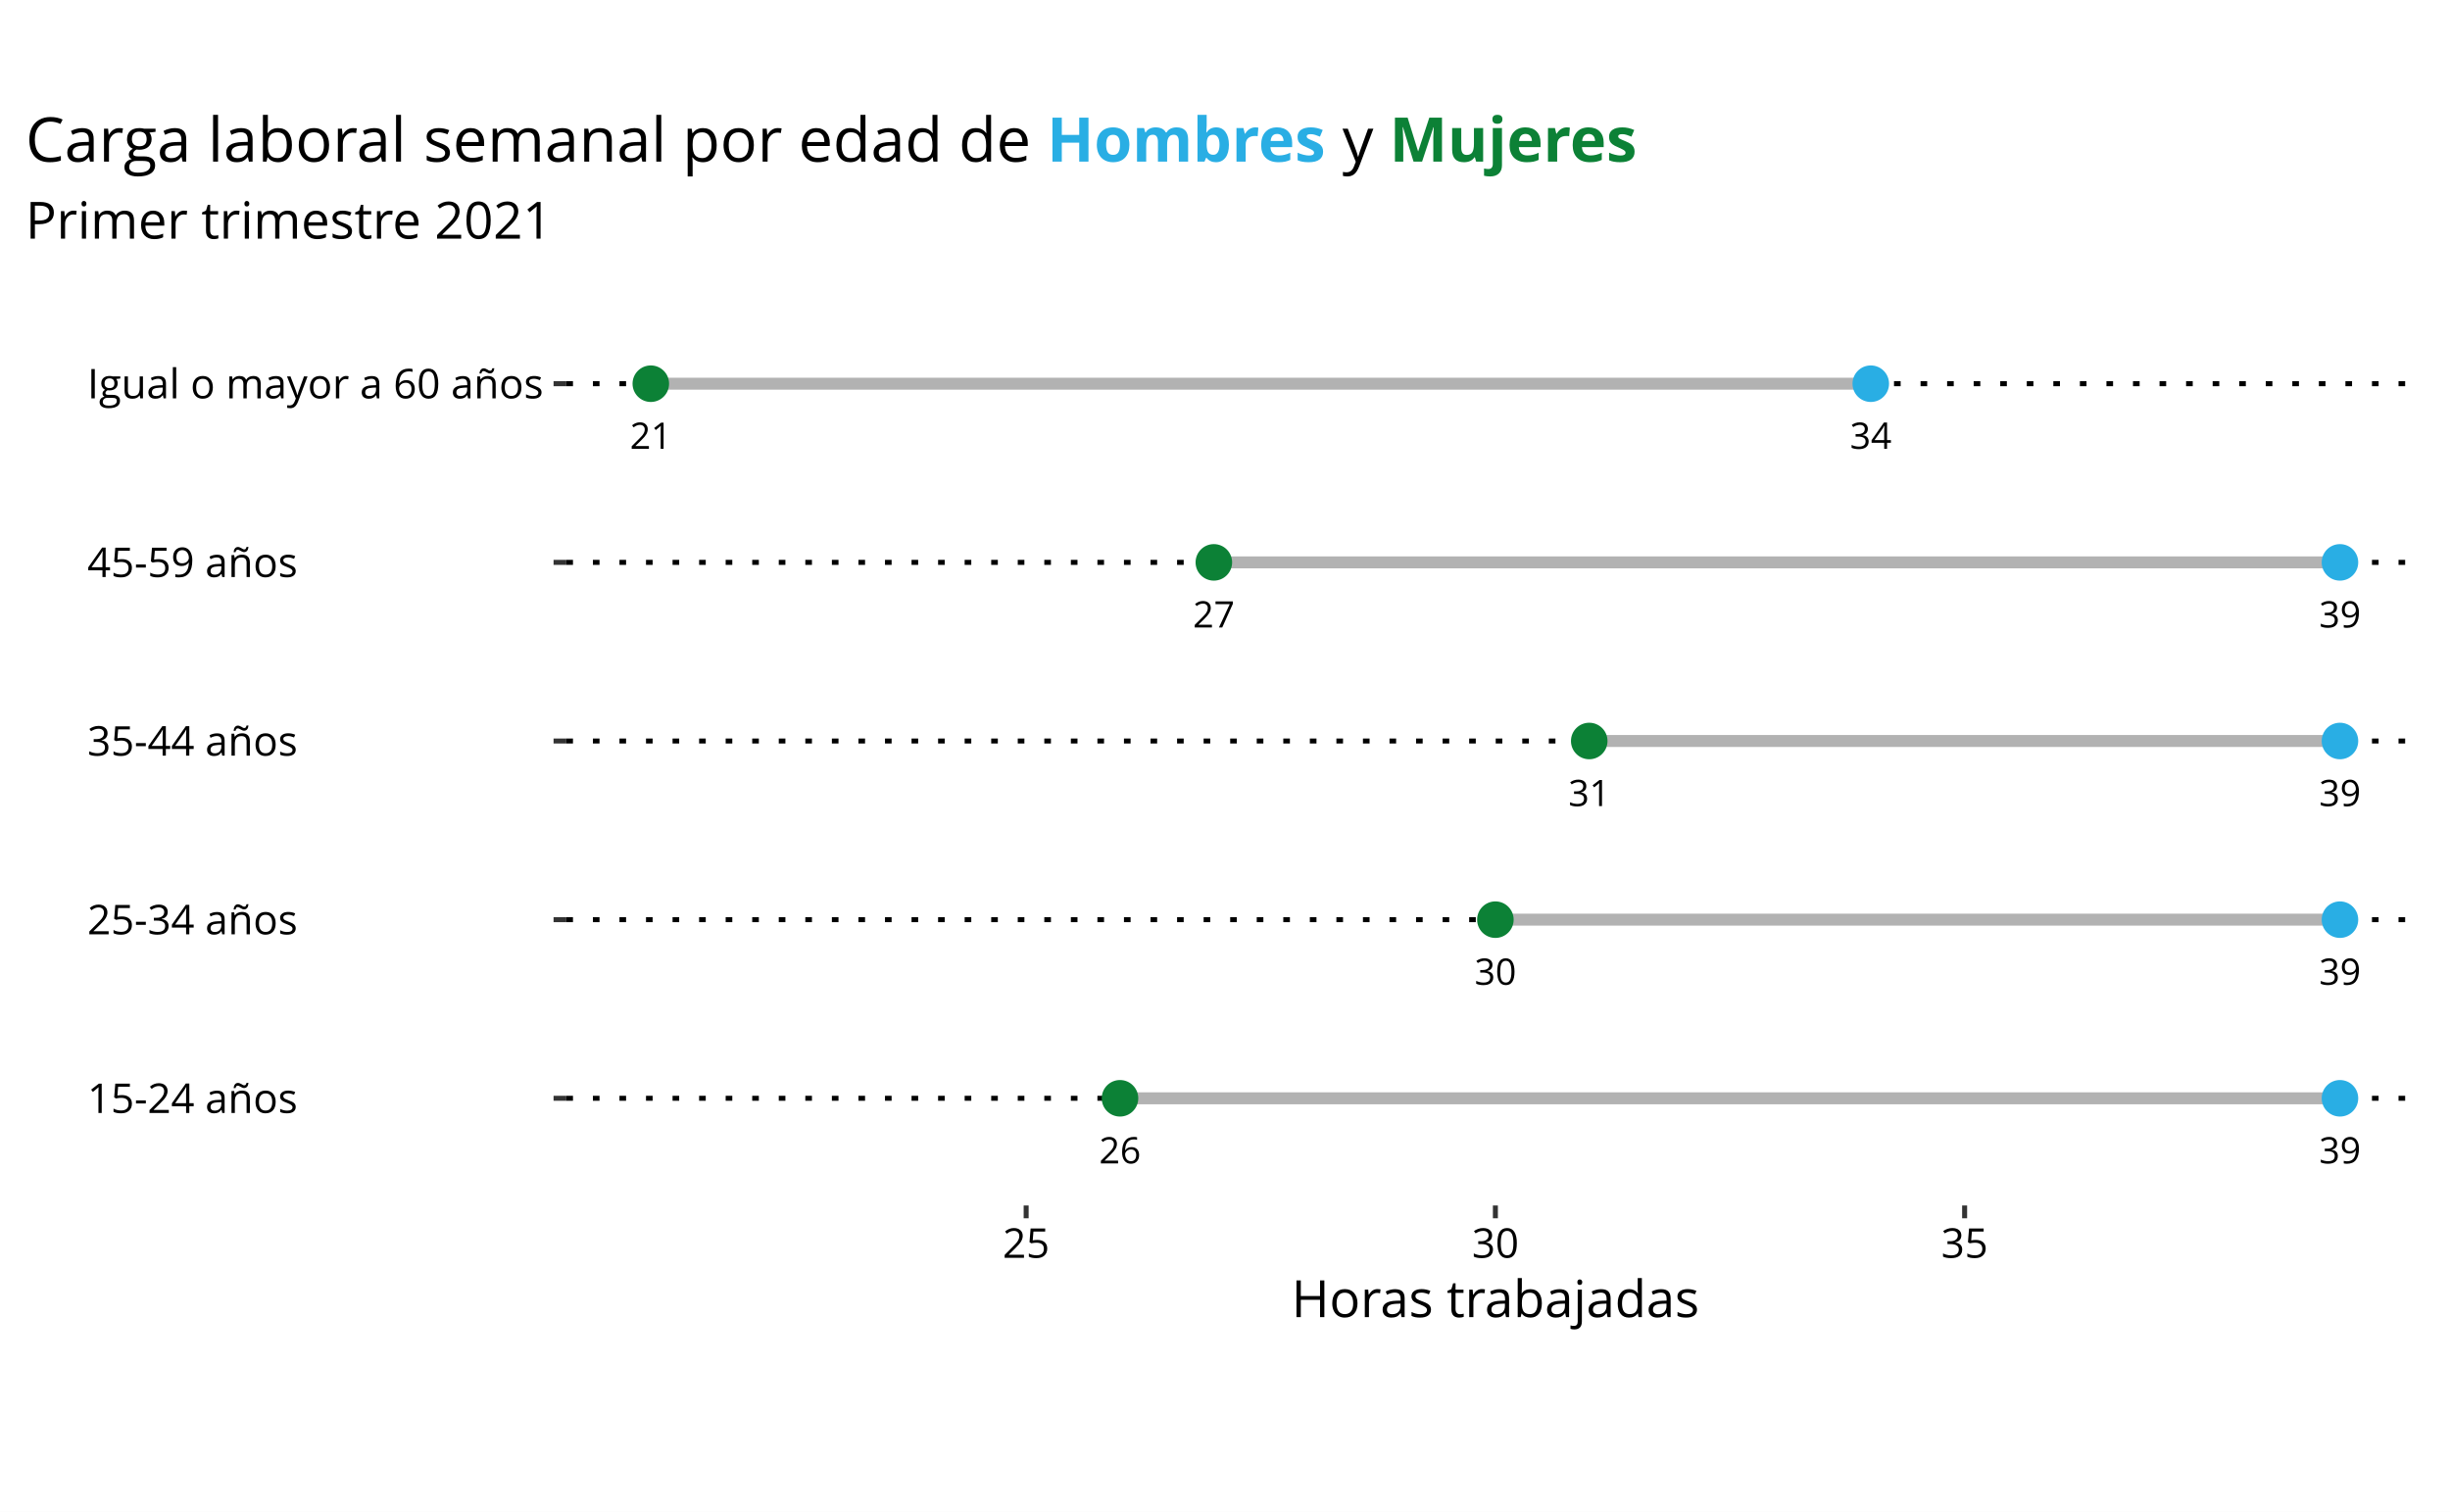
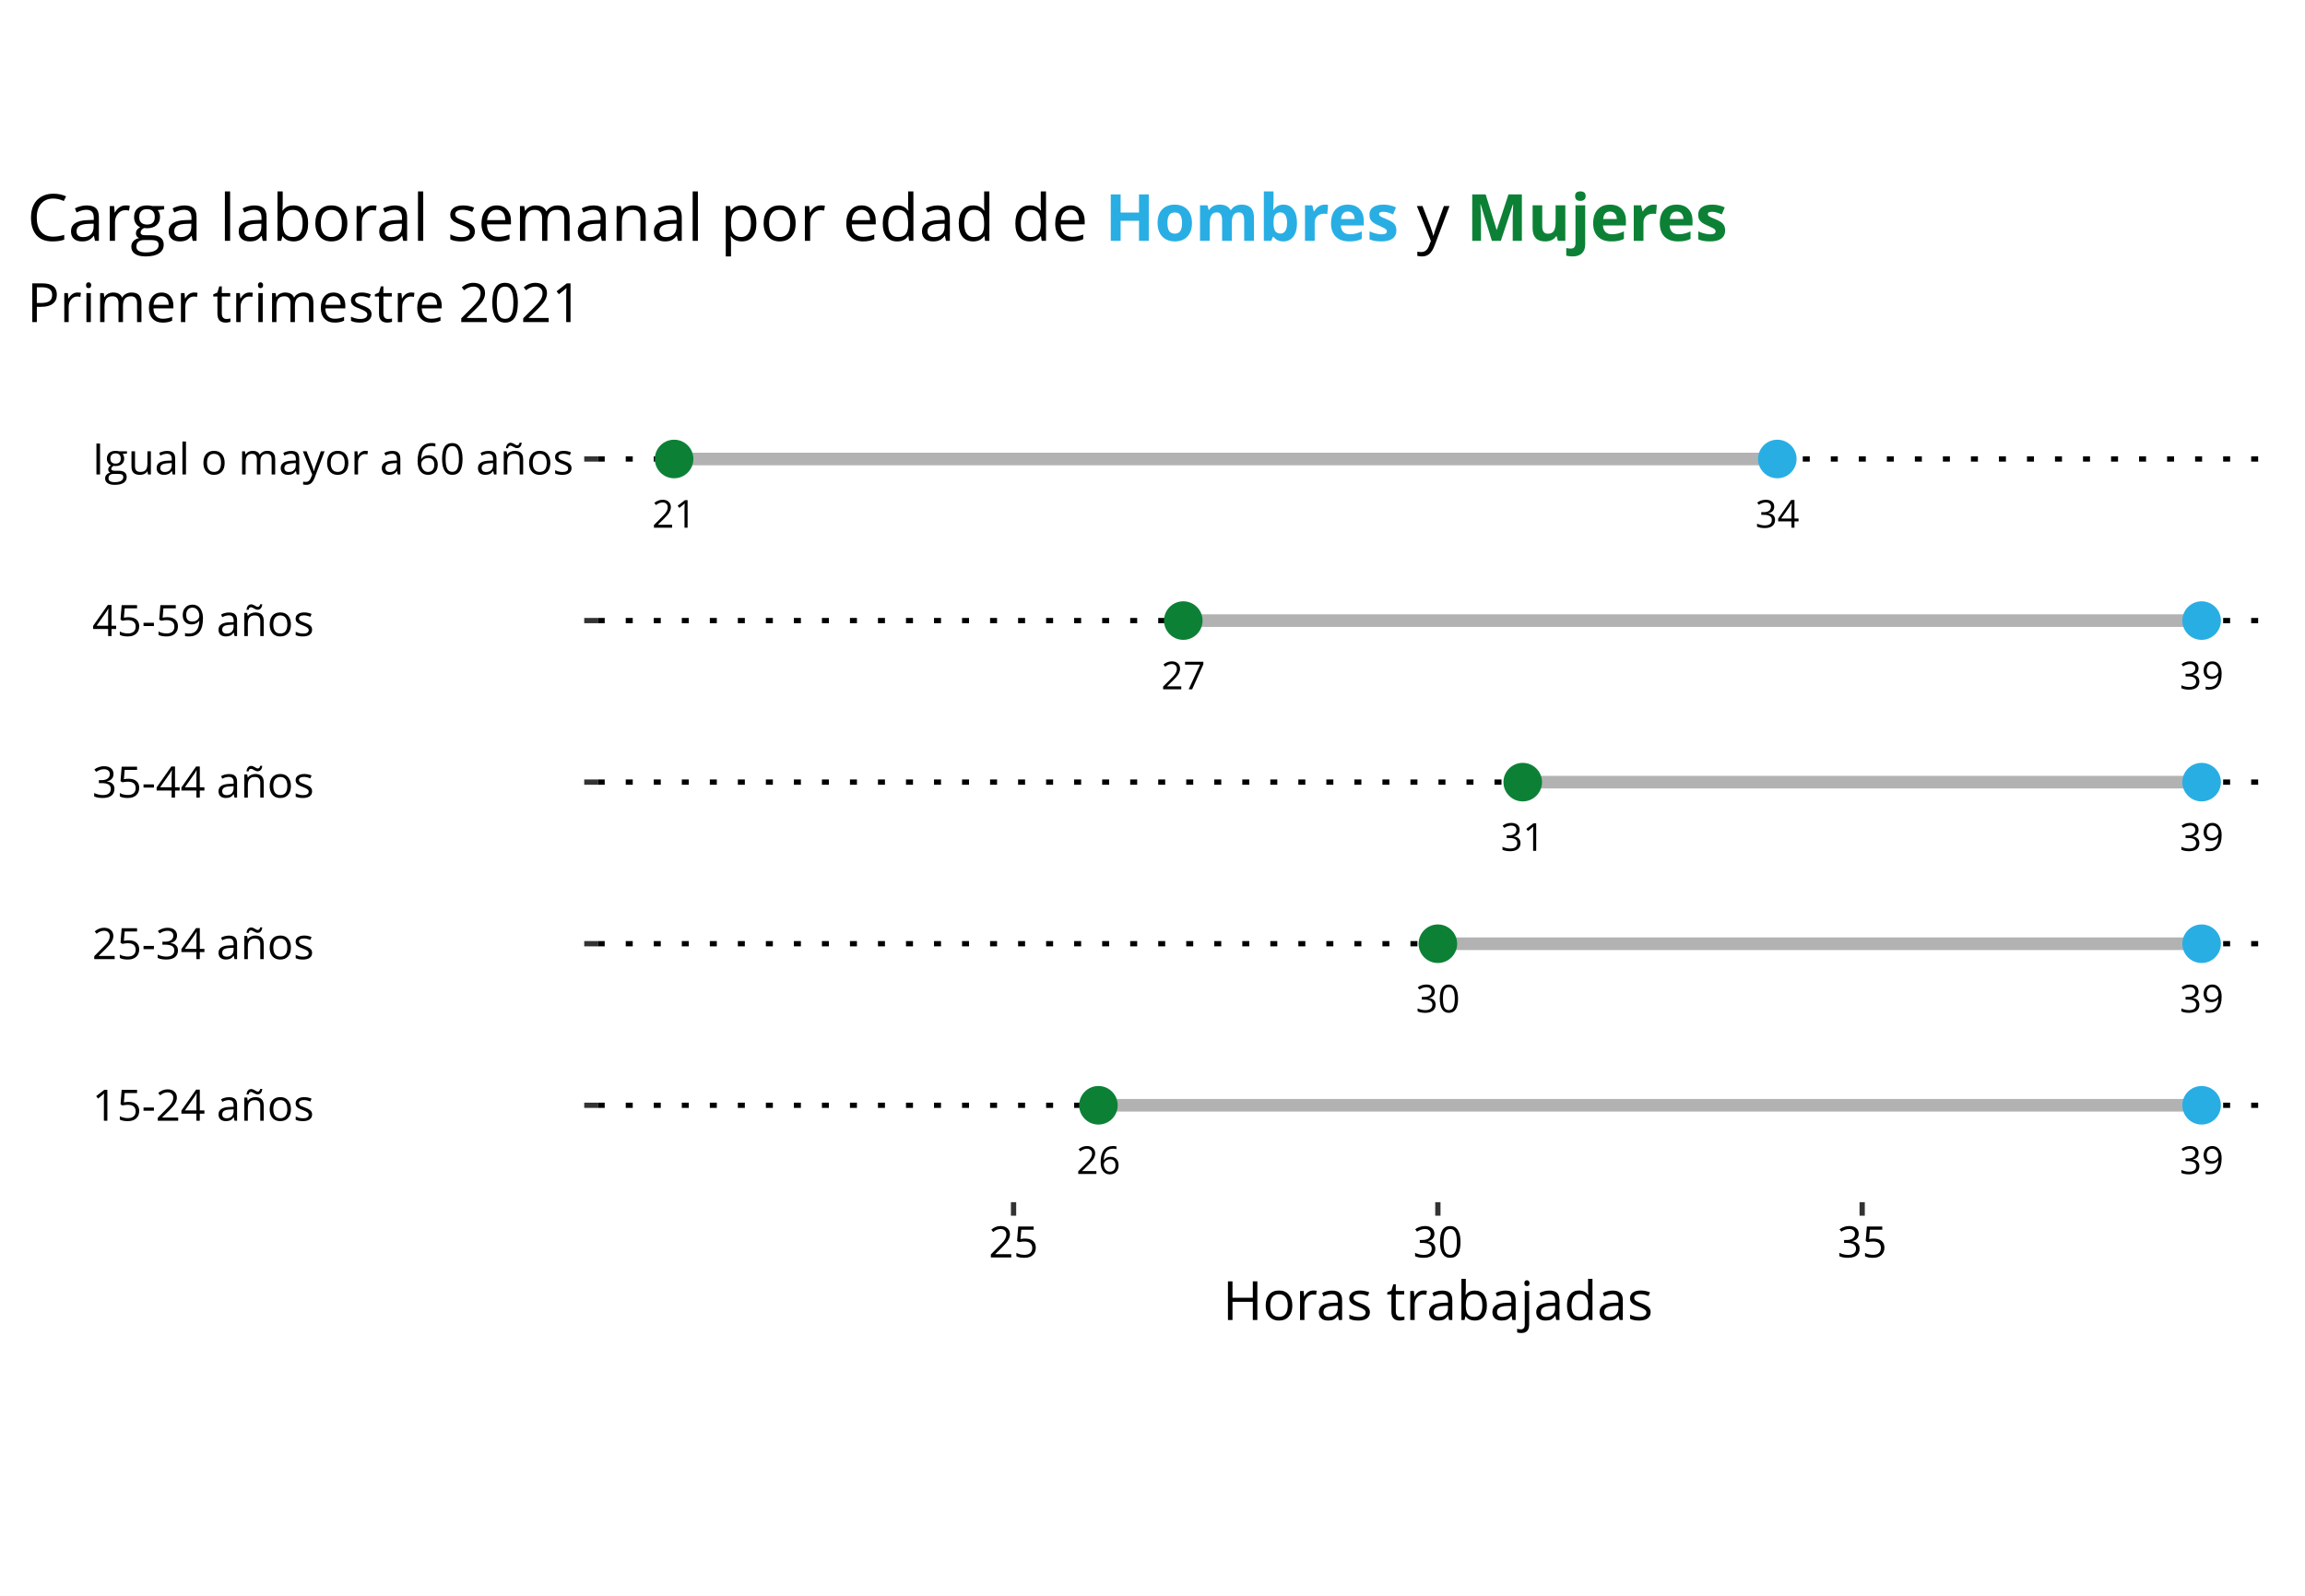
- <svg xmlns="http://www.w3.org/2000/svg" class="svglite" width="525.00pt" height="324.00pt" viewBox="0 0 525.00 324.00">
+ <svg xmlns="http://www.w3.org/2000/svg" class="svglite" width="468.00pt" height="324.00pt" viewBox="0 0 468.00 324.00">
  <defs>
    <style type="text/css">
    .svglite line, .svglite polyline, .svglite polygon, .svglite path, .svglite rect, .svglite circle {
      fill: none;
      stroke: #000000;
      stroke-linecap: round;
      stroke-linejoin: round;
      stroke-miterlimit: 10.00;
    }
  </style>
  </defs>
  <rect width="100%" height="100%" style="stroke: none; fill: #FFFFFF;" />
  <defs>
-     <clipPath id="cpMC4wMHw1MjUuMDB8MC4wMHwzMjQuMDA=">
-       <rect x="0.00" y="0.00" width="525.00" height="324.00" />
+     <clipPath id="cpMC4wMHw0NjguMDB8MC4wMHwzMjQuMDA=">
+       <rect x="0.00" y="0.00" width="468.00" height="324.00" />
    </clipPath>
  </defs>
-   <g clip-path="url(#cpMC4wMHw1MjUuMDB8MC4wMHwzMjQuMDA=)">
+   <g clip-path="url(#cpMC4wMHw0NjguMDB8MC4wMHwzMjQuMDA=)">
</g>
  <defs>
-     <clipPath id="cpMC4wMHw1MjUuMDB8MTkuNzR8MzA0LjI2">
-       <rect x="0" y="19.74" width="525.00" height="284.52" />
+     <clipPath id="cpMC4wMHw0NjguMDB8MzMuOTl8MjkwLjAx">
+       <rect x="0.00" y="33.99" width="468.00" height="256.02" />
    </clipPath>
  </defs>
-   <g clip-path="url(#cpMC4wMHw1MjUuMDB8MTkuNzR8MzA0LjI2)">
-     <rect x="0" y="19.74" width="525.00" height="284.52" style="stroke-width: 1.07; stroke: #FFFFFF; fill: #FFFFFF;" />
+   <g clip-path="url(#cpMC4wMHw0NjguMDB8MzMuOTl8MjkwLjAx)">
+     <rect x="0.00" y="33.99" width="468.00" height="256.02" style="stroke-width: 1.07; stroke: #FFFFFF; fill: #FFFFFF;" />
  </g>
-   <g clip-path="url(#cpMC4wMHw1MjUuMDB8MC4wMHwzMjQuMDA=)">
+   <g clip-path="url(#cpMC4wMHw0NjguMDB8MC4wMHwzMjQuMDA=)">
</g>
  <defs>
-     <clipPath id="cpMTIxLjM2fDUxOS41Mnw1OS4yNnwyNTguMzQ=">
-       <rect x="121.36" y="59.26" width="398.16" height="199.08" />
+     <clipPath id="cpMTIxLjM2fDQ2Mi41Mnw3My41MXwyNDQuMDk=">
+       <rect x="121.36" y="73.51" width="341.16" height="170.58" />
    </clipPath>
  </defs>
-   <g clip-path="url(#cpMTIxLjM2fDUxOS41Mnw1OS4yNnwyNTguMzQ=)">
-     <polyline points="169.62,258.34 169.62,59.26 " style="stroke-width: 0.53; stroke: #FFFFFF; stroke-linecap: butt;" />
-     <polyline points="270.17,258.34 270.17,59.26 " style="stroke-width: 0.53; stroke: #FFFFFF; stroke-linecap: butt;" />
-     <polyline points="370.71,258.34 370.71,59.26 " style="stroke-width: 0.53; stroke: #FFFFFF; stroke-linecap: butt;" />
-     <polyline points="471.26,258.34 471.26,59.26 " style="stroke-width: 0.53; stroke: #FFFFFF; stroke-linecap: butt;" />
-     <polyline points="121.36,235.37 519.52,235.37 " style="stroke-width: 1.07; stroke-dasharray: 1.42,4.27; stroke-linecap: butt;" />
-     <polyline points="121.36,197.09 519.52,197.09 " style="stroke-width: 1.07; stroke-dasharray: 1.42,4.27; stroke-linecap: butt;" />
-     <polyline points="121.36,158.80 519.52,158.80 " style="stroke-width: 1.07; stroke-dasharray: 1.42,4.27; stroke-linecap: butt;" />
-     <polyline points="121.36,120.52 519.52,120.52 " style="stroke-width: 1.07; stroke-dasharray: 1.42,4.27; stroke-linecap: butt;" />
-     <polyline points="121.36,82.23 519.52,82.23 " style="stroke-width: 1.07; stroke-dasharray: 1.42,4.27; stroke-linecap: butt;" />
-     <line x1="240.00" y1="235.37" x2="501.42" y2="235.37" style="stroke-width: 2.56; stroke: #B2B2B2; stroke-linecap: butt;" />
-     <circle cx="240.00" cy="235.37" r="3.56" style="stroke-width: 0.71; stroke: #0C8136; fill: #0C8136;" />
-     <circle cx="501.42" cy="235.37" r="3.56" style="stroke-width: 0.71; stroke: #29AEE4; fill: #29AEE4;" />
-     <line x1="320.44" y1="197.09" x2="501.42" y2="197.09" style="stroke-width: 2.56; stroke: #B2B2B2; stroke-linecap: butt;" />
-     <circle cx="320.44" cy="197.09" r="3.56" style="stroke-width: 0.71; stroke: #0C8136; fill: #0C8136;" />
-     <circle cx="501.42" cy="197.09" r="3.56" style="stroke-width: 0.71; stroke: #29AEE4; fill: #29AEE4;" />
-     <line x1="340.55" y1="158.80" x2="501.42" y2="158.80" style="stroke-width: 2.56; stroke: #B2B2B2; stroke-linecap: butt;" />
-     <circle cx="340.55" cy="158.80" r="3.56" style="stroke-width: 0.71; stroke: #0C8136; fill: #0C8136;" />
-     <circle cx="501.42" cy="158.80" r="3.56" style="stroke-width: 0.71; stroke: #29AEE4; fill: #29AEE4;" />
-     <line x1="260.11" y1="120.52" x2="501.42" y2="120.52" style="stroke-width: 2.56; stroke: #B2B2B2; stroke-linecap: butt;" />
-     <circle cx="260.11" cy="120.52" r="3.56" style="stroke-width: 0.71; stroke: #0C8136; fill: #0C8136;" />
-     <circle cx="501.42" cy="120.52" r="3.56" style="stroke-width: 0.71; stroke: #29AEE4; fill: #29AEE4;" />
-     <line x1="139.46" y1="82.23" x2="400.88" y2="82.23" style="stroke-width: 2.56; stroke: #B2B2B2; stroke-linecap: butt;" />
-     <circle cx="139.46" cy="82.23" r="3.56" style="stroke-width: 0.71; stroke: #0C8136; fill: #0C8136;" />
-     <circle cx="400.88" cy="82.23" r="3.56" style="stroke-width: 0.71; stroke: #29AEE4; fill: #29AEE4;" />
-     <text x="240.00" y="249.32" text-anchor="middle" style="font-size: 7.82px; font-family: Open Sans;" textLength="8.93px" lengthAdjust="spacingAndGlyphs">26</text>
-     <text x="320.44" y="211.04" text-anchor="middle" style="font-size: 7.82px; font-family: Open Sans;" textLength="8.93px" lengthAdjust="spacingAndGlyphs">30</text>
-     <text x="340.55" y="172.75" text-anchor="middle" style="font-size: 7.82px; font-family: Open Sans;" textLength="8.93px" lengthAdjust="spacingAndGlyphs">31</text>
-     <text x="260.11" y="134.47" text-anchor="middle" style="font-size: 7.82px; font-family: Open Sans;" textLength="8.93px" lengthAdjust="spacingAndGlyphs">27</text>
-     <text x="139.46" y="96.18" text-anchor="middle" style="font-size: 7.82px; font-family: Open Sans;" textLength="8.93px" lengthAdjust="spacingAndGlyphs">21</text>
-     <text x="501.42" y="249.32" text-anchor="middle" style="font-size: 7.82px; font-family: Open Sans;" textLength="8.93px" lengthAdjust="spacingAndGlyphs">39</text>
-     <text x="501.42" y="211.04" text-anchor="middle" style="font-size: 7.82px; font-family: Open Sans;" textLength="8.93px" lengthAdjust="spacingAndGlyphs">39</text>
-     <text x="501.42" y="172.75" text-anchor="middle" style="font-size: 7.82px; font-family: Open Sans;" textLength="8.93px" lengthAdjust="spacingAndGlyphs">39</text>
-     <text x="501.42" y="134.47" text-anchor="middle" style="font-size: 7.82px; font-family: Open Sans;" textLength="8.93px" lengthAdjust="spacingAndGlyphs">39</text>
-     <text x="400.88" y="96.18" text-anchor="middle" style="font-size: 7.82px; font-family: Open Sans;" textLength="8.93px" lengthAdjust="spacingAndGlyphs">34</text>
+   <g clip-path="url(#cpMTIxLjM2fDQ2Mi41Mnw3My41MXwyNDQuMDk=)">
+     <polyline points="162.71,244.09 162.71,73.51 " style="stroke-width: 0.53; stroke: #FFFFFF; stroke-linecap: butt;" />
+     <polyline points="248.86,244.09 248.86,73.51 " style="stroke-width: 0.53; stroke: #FFFFFF; stroke-linecap: butt;" />
+     <polyline points="335.02,244.09 335.02,73.51 " style="stroke-width: 0.53; stroke: #FFFFFF; stroke-linecap: butt;" />
+     <polyline points="421.17,244.09 421.17,73.51 " style="stroke-width: 0.53; stroke: #FFFFFF; stroke-linecap: butt;" />
+     <polyline points="121.36,224.41 462.52,224.41 " style="stroke-width: 1.07; stroke-dasharray: 1.42,4.27; stroke-linecap: butt;" />
+     <polyline points="121.36,191.61 462.52,191.61 " style="stroke-width: 1.07; stroke-dasharray: 1.42,4.27; stroke-linecap: butt;" />
+     <polyline points="121.36,158.80 462.52,158.80 " style="stroke-width: 1.07; stroke-dasharray: 1.42,4.27; stroke-linecap: butt;" />
+     <polyline points="121.36,126.00 462.52,126.00 " style="stroke-width: 1.07; stroke-dasharray: 1.42,4.27; stroke-linecap: butt;" />
+     <polyline points="121.36,93.19 462.52,93.19 " style="stroke-width: 1.07; stroke-dasharray: 1.42,4.27; stroke-linecap: butt;" />
+     <line x1="223.02" y1="224.41" x2="447.01" y2="224.41" style="stroke-width: 2.56; stroke: #B2B2B2; stroke-linecap: butt;" />
+     <circle cx="223.02" cy="224.41" r="3.56" style="stroke-width: 0.71; stroke: #0C8136; fill: #0C8136;" />
+     <circle cx="447.01" cy="224.41" r="3.56" style="stroke-width: 0.71; stroke: #29AEE4; fill: #29AEE4;" />
+     <line x1="291.94" y1="191.61" x2="447.01" y2="191.61" style="stroke-width: 2.56; stroke: #B2B2B2; stroke-linecap: butt;" />
+     <circle cx="291.94" cy="191.61" r="3.56" style="stroke-width: 0.71; stroke: #0C8136; fill: #0C8136;" />
+     <circle cx="447.01" cy="191.61" r="3.56" style="stroke-width: 0.71; stroke: #29AEE4; fill: #29AEE4;" />
+     <line x1="309.17" y1="158.80" x2="447.01" y2="158.80" style="stroke-width: 2.56; stroke: #B2B2B2; stroke-linecap: butt;" />
+     <circle cx="309.17" cy="158.80" r="3.56" style="stroke-width: 0.71; stroke: #0C8136; fill: #0C8136;" />
+     <circle cx="447.01" cy="158.80" r="3.56" style="stroke-width: 0.71; stroke: #29AEE4; fill: #29AEE4;" />
+     <line x1="240.25" y1="126.00" x2="447.01" y2="126.00" style="stroke-width: 2.56; stroke: #B2B2B2; stroke-linecap: butt;" />
+     <circle cx="240.25" cy="126.00" r="3.56" style="stroke-width: 0.71; stroke: #0C8136; fill: #0C8136;" />
+     <circle cx="447.01" cy="126.00" r="3.56" style="stroke-width: 0.71; stroke: #29AEE4; fill: #29AEE4;" />
+     <line x1="136.87" y1="93.19" x2="360.86" y2="93.19" style="stroke-width: 2.56; stroke: #B2B2B2; stroke-linecap: butt;" />
+     <circle cx="136.87" cy="93.19" r="3.56" style="stroke-width: 0.71; stroke: #0C8136; fill: #0C8136;" />
+     <circle cx="360.86" cy="93.19" r="3.56" style="stroke-width: 0.71; stroke: #29AEE4; fill: #29AEE4;" />
+     <text x="223.02" y="238.36" text-anchor="middle" style="font-size: 7.82px; font-family: Open Sans;" textLength="8.93px" lengthAdjust="spacingAndGlyphs">26</text>
+     <text x="291.94" y="205.56" text-anchor="middle" style="font-size: 7.82px; font-family: Open Sans;" textLength="8.93px" lengthAdjust="spacingAndGlyphs">30</text>
+     <text x="309.17" y="172.75" text-anchor="middle" style="font-size: 7.82px; font-family: Open Sans;" textLength="8.93px" lengthAdjust="spacingAndGlyphs">31</text>
+     <text x="240.25" y="139.95" text-anchor="middle" style="font-size: 7.82px; font-family: Open Sans;" textLength="8.93px" lengthAdjust="spacingAndGlyphs">27</text>
+     <text x="136.87" y="107.14" text-anchor="middle" style="font-size: 7.82px; font-family: Open Sans;" textLength="8.93px" lengthAdjust="spacingAndGlyphs">21</text>
+     <text x="447.01" y="238.36" text-anchor="middle" style="font-size: 7.82px; font-family: Open Sans;" textLength="8.93px" lengthAdjust="spacingAndGlyphs">39</text>
+     <text x="447.01" y="205.56" text-anchor="middle" style="font-size: 7.82px; font-family: Open Sans;" textLength="8.93px" lengthAdjust="spacingAndGlyphs">39</text>
+     <text x="447.01" y="172.75" text-anchor="middle" style="font-size: 7.82px; font-family: Open Sans;" textLength="8.93px" lengthAdjust="spacingAndGlyphs">39</text>
+     <text x="447.01" y="139.95" text-anchor="middle" style="font-size: 7.82px; font-family: Open Sans;" textLength="8.93px" lengthAdjust="spacingAndGlyphs">39</text>
+     <text x="360.86" y="107.14" text-anchor="middle" style="font-size: 7.82px; font-family: Open Sans;" textLength="8.93px" lengthAdjust="spacingAndGlyphs">34</text>
  </g>
-   <g clip-path="url(#cpMC4wMHw1MjUuMDB8MC4wMHwzMjQuMDA=)">
-     <text x="18.72" y="238.51" style="font-size: 8.80px; font-family: Open Sans;" textLength="45.05px" lengthAdjust="spacingAndGlyphs">15-24 años</text>
-     <text x="18.72" y="200.23" style="font-size: 8.80px; font-family: Open Sans;" textLength="45.05px" lengthAdjust="spacingAndGlyphs">25-34 años</text>
+   <g clip-path="url(#cpMC4wMHw0NjguMDB8MC4wMHwzMjQuMDA=)">
+     <text x="18.72" y="227.55" style="font-size: 8.80px; font-family: Open Sans;" textLength="45.05px" lengthAdjust="spacingAndGlyphs">15-24 años</text>
+     <text x="18.72" y="194.74" style="font-size: 8.80px; font-family: Open Sans;" textLength="45.05px" lengthAdjust="spacingAndGlyphs">25-34 años</text>
    <text x="18.72" y="161.94" style="font-size: 8.80px; font-family: Open Sans;" textLength="45.05px" lengthAdjust="spacingAndGlyphs">35-44 años</text>
-     <text x="18.72" y="123.66" style="font-size: 8.80px; font-family: Open Sans;" textLength="45.05px" lengthAdjust="spacingAndGlyphs">45-59 años</text>
-     <text x="18.72" y="85.37" style="font-size: 8.80px; font-family: Open Sans;" textLength="97.71px" lengthAdjust="spacingAndGlyphs">Igual o mayor a 60 años</text>
-     <polyline points="118.62,235.37 121.36,235.37 " style="stroke-width: 1.07; stroke: #333333; stroke-linecap: butt;" />
-     <polyline points="118.62,197.09 121.36,197.09 " style="stroke-width: 1.07; stroke: #333333; stroke-linecap: butt;" />
+     <text x="18.72" y="129.14" style="font-size: 8.80px; font-family: Open Sans;" textLength="45.05px" lengthAdjust="spacingAndGlyphs">45-59 años</text>
+     <text x="18.72" y="96.33" style="font-size: 8.80px; font-family: Open Sans;" textLength="97.71px" lengthAdjust="spacingAndGlyphs">Igual o mayor a 60 años</text>
+     <polyline points="118.62,224.41 121.36,224.41 " style="stroke-width: 1.07; stroke: #333333; stroke-linecap: butt;" />
+     <polyline points="118.62,191.61 121.36,191.61 " style="stroke-width: 1.07; stroke: #333333; stroke-linecap: butt;" />
    <polyline points="118.62,158.80 121.36,158.80 " style="stroke-width: 1.07; stroke: #333333; stroke-linecap: butt;" />
-     <polyline points="118.62,120.52 121.36,120.52 " style="stroke-width: 1.07; stroke: #333333; stroke-linecap: butt;" />
-     <polyline points="118.62,82.23 121.36,82.23 " style="stroke-width: 1.07; stroke: #333333; stroke-linecap: butt;" />
-     <polyline points="219.89,261.08 219.89,258.34 " style="stroke-width: 1.07; stroke: #333333; stroke-linecap: butt;" />
-     <polyline points="320.44,261.08 320.44,258.34 " style="stroke-width: 1.07; stroke: #333333; stroke-linecap: butt;" />
-     <polyline points="420.99,261.08 420.99,258.34 " style="stroke-width: 1.07; stroke: #333333; stroke-linecap: butt;" />
-     <text x="219.89" y="269.55" text-anchor="middle" style="font-size: 8.80px; font-family: Open Sans;" textLength="10.07px" lengthAdjust="spacingAndGlyphs">25</text>
-     <text x="320.44" y="269.55" text-anchor="middle" style="font-size: 8.80px; font-family: Open Sans;" textLength="10.07px" lengthAdjust="spacingAndGlyphs">30</text>
-     <text x="420.99" y="269.55" text-anchor="middle" style="font-size: 8.80px; font-family: Open Sans;" textLength="10.07px" lengthAdjust="spacingAndGlyphs">35</text>
-     <text x="320.44" y="282.26" text-anchor="middle" style="font-size: 11.00px; font-family: Open Sans;" textLength="87.84px" lengthAdjust="spacingAndGlyphs">Horas trabajadas</text>
-     <text x="5.48" y="51.14" style="font-size: 11.00px; font-family: Open Sans;" textLength="113.03px" lengthAdjust="spacingAndGlyphs">Primer trimestre 2021</text>
-     <text x="5.48" y="34.64" style="font-size: 13.20px; font-family: Open Sans;" textLength="35.61px" lengthAdjust="spacingAndGlyphs">Carga</text>
-     <text x="44.52" y="34.64" style="font-size: 13.20px; font-family: Open Sans;" textLength="42.78px" lengthAdjust="spacingAndGlyphs">laboral</text>
-     <text x="90.73" y="34.64" style="font-size: 13.20px; font-family: Open Sans;" textLength="52.06px" lengthAdjust="spacingAndGlyphs">semanal</text>
-     <text x="146.22" y="34.64" style="font-size: 13.20px; font-family: Open Sans;" textLength="21.44px" lengthAdjust="spacingAndGlyphs">por</text>
-     <text x="171.09" y="34.64" style="font-size: 13.20px; font-family: Open Sans;" textLength="30.91px" lengthAdjust="spacingAndGlyphs">edad</text>
-     <text x="205.42" y="34.64" style="font-size: 13.20px; font-family: Open Sans;" textLength="15.49px" lengthAdjust="spacingAndGlyphs">de</text>
-     <text x="224.34" y="34.64" style="font-size: 13.20px; font-weight: bold; fill: #29AEE4; font-family: Open Sans;" textLength="59.90px" lengthAdjust="spacingAndGlyphs">Hombres</text>
-     <text x="287.66" y="34.64" style="font-size: 13.20px; font-family: Open Sans;" textLength="6.65px" lengthAdjust="spacingAndGlyphs">y</text>
-     <text x="297.73" y="34.64" style="font-size: 13.20px; font-weight: bold; fill: #0C8136; font-family: Open Sans;" textLength="53.26px" lengthAdjust="spacingAndGlyphs">Mujeres</text>
+     <polyline points="118.62,126.00 121.36,126.00 " style="stroke-width: 1.07; stroke: #333333; stroke-linecap: butt;" />
+     <polyline points="118.62,93.19 121.36,93.19 " style="stroke-width: 1.07; stroke: #333333; stroke-linecap: butt;" />
+     <polyline points="205.79,246.83 205.79,244.09 " style="stroke-width: 1.07; stroke: #333333; stroke-linecap: butt;" />
+     <polyline points="291.94,246.83 291.94,244.09 " style="stroke-width: 1.07; stroke: #333333; stroke-linecap: butt;" />
+     <polyline points="378.09,246.83 378.09,244.09 " style="stroke-width: 1.07; stroke: #333333; stroke-linecap: butt;" />
+     <text x="205.79" y="255.30" text-anchor="middle" style="font-size: 8.80px; font-family: Open Sans;" textLength="10.07px" lengthAdjust="spacingAndGlyphs">25</text>
+     <text x="291.94" y="255.30" text-anchor="middle" style="font-size: 8.80px; font-family: Open Sans;" textLength="10.07px" lengthAdjust="spacingAndGlyphs">30</text>
+     <text x="378.09" y="255.30" text-anchor="middle" style="font-size: 8.80px; font-family: Open Sans;" textLength="10.07px" lengthAdjust="spacingAndGlyphs">35</text>
+     <text x="291.94" y="268.01" text-anchor="middle" style="font-size: 11.00px; font-family: Open Sans;" textLength="87.84px" lengthAdjust="spacingAndGlyphs">Horas trabajadas</text>
+     <text x="5.48" y="65.39" style="font-size: 11.00px; font-family: Open Sans;" textLength="113.03px" lengthAdjust="spacingAndGlyphs">Primer trimestre 2021</text>
+     <text x="5.48" y="48.89" style="font-size: 13.20px; font-family: Open Sans;" textLength="35.61px" lengthAdjust="spacingAndGlyphs">Carga</text>
+     <text x="44.52" y="48.89" style="font-size: 13.20px; font-family: Open Sans;" textLength="42.78px" lengthAdjust="spacingAndGlyphs">laboral</text>
+     <text x="90.73" y="48.89" style="font-size: 13.20px; font-family: Open Sans;" textLength="52.06px" lengthAdjust="spacingAndGlyphs">semanal</text>
+     <text x="146.22" y="48.89" style="font-size: 13.20px; font-family: Open Sans;" textLength="21.44px" lengthAdjust="spacingAndGlyphs">por</text>
+     <text x="171.09" y="48.89" style="font-size: 13.20px; font-family: Open Sans;" textLength="30.91px" lengthAdjust="spacingAndGlyphs">edad</text>
+     <text x="205.42" y="48.89" style="font-size: 13.20px; font-family: Open Sans;" textLength="15.49px" lengthAdjust="spacingAndGlyphs">de</text>
+     <text x="224.34" y="48.89" style="font-size: 13.20px; font-weight: bold; fill: #29AEE4; font-family: Open Sans;" textLength="59.90px" lengthAdjust="spacingAndGlyphs">Hombres</text>
+     <text x="287.66" y="48.89" style="font-size: 13.20px; font-family: Open Sans;" textLength="6.65px" lengthAdjust="spacingAndGlyphs">y</text>
+     <text x="297.73" y="48.89" style="font-size: 13.20px; font-weight: bold; fill: #0C8136; font-family: Open Sans;" textLength="53.26px" lengthAdjust="spacingAndGlyphs">Mujeres</text>
  </g>
</svg>
